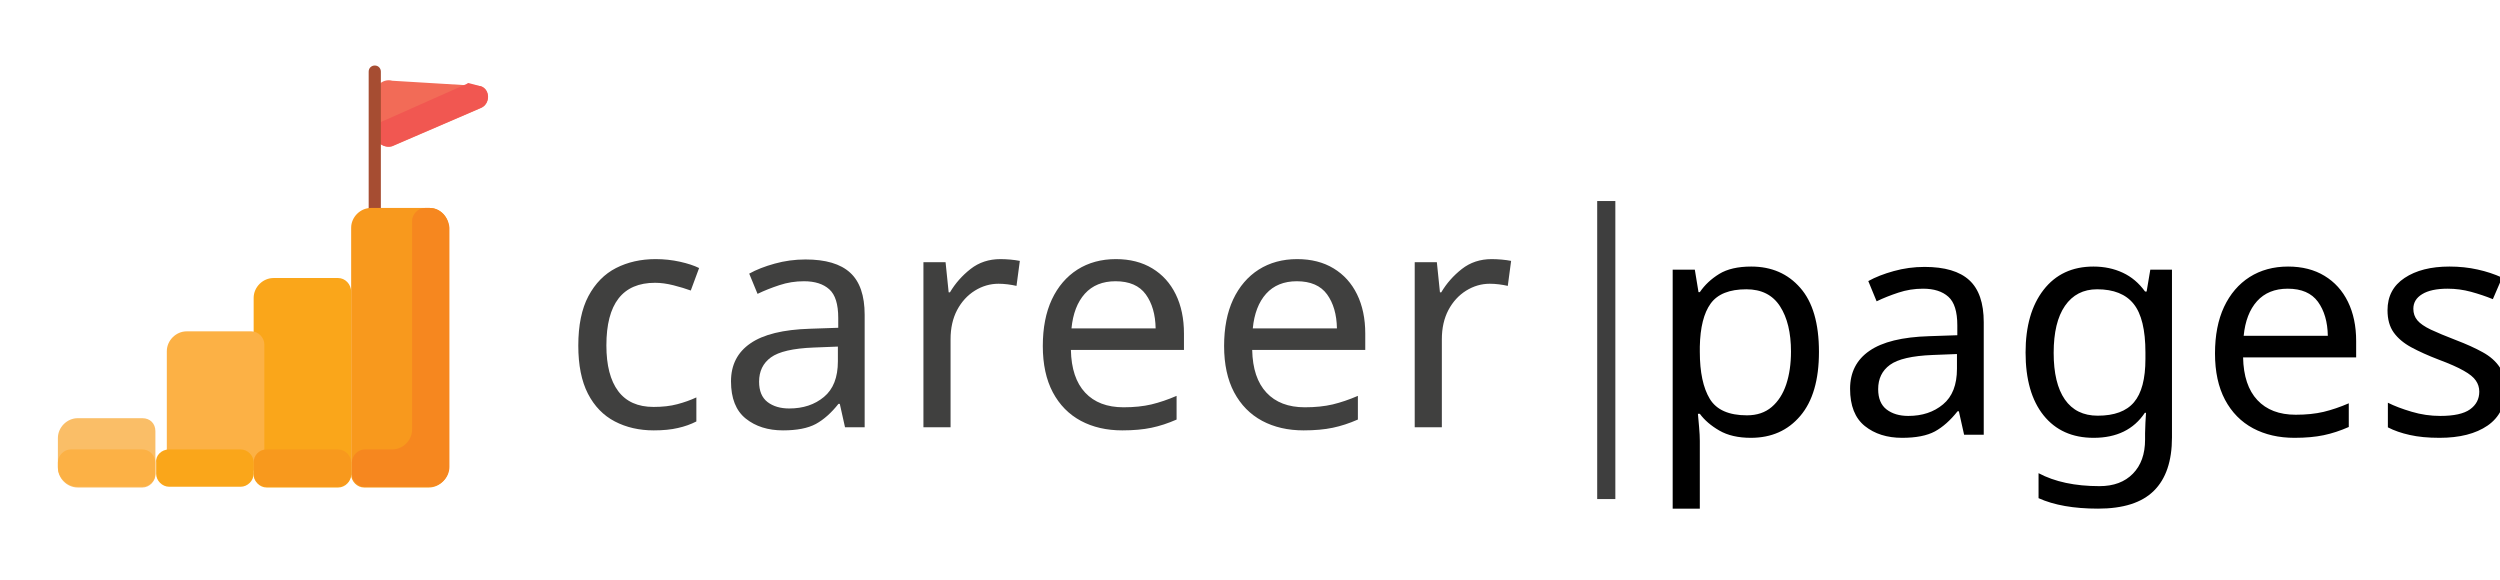
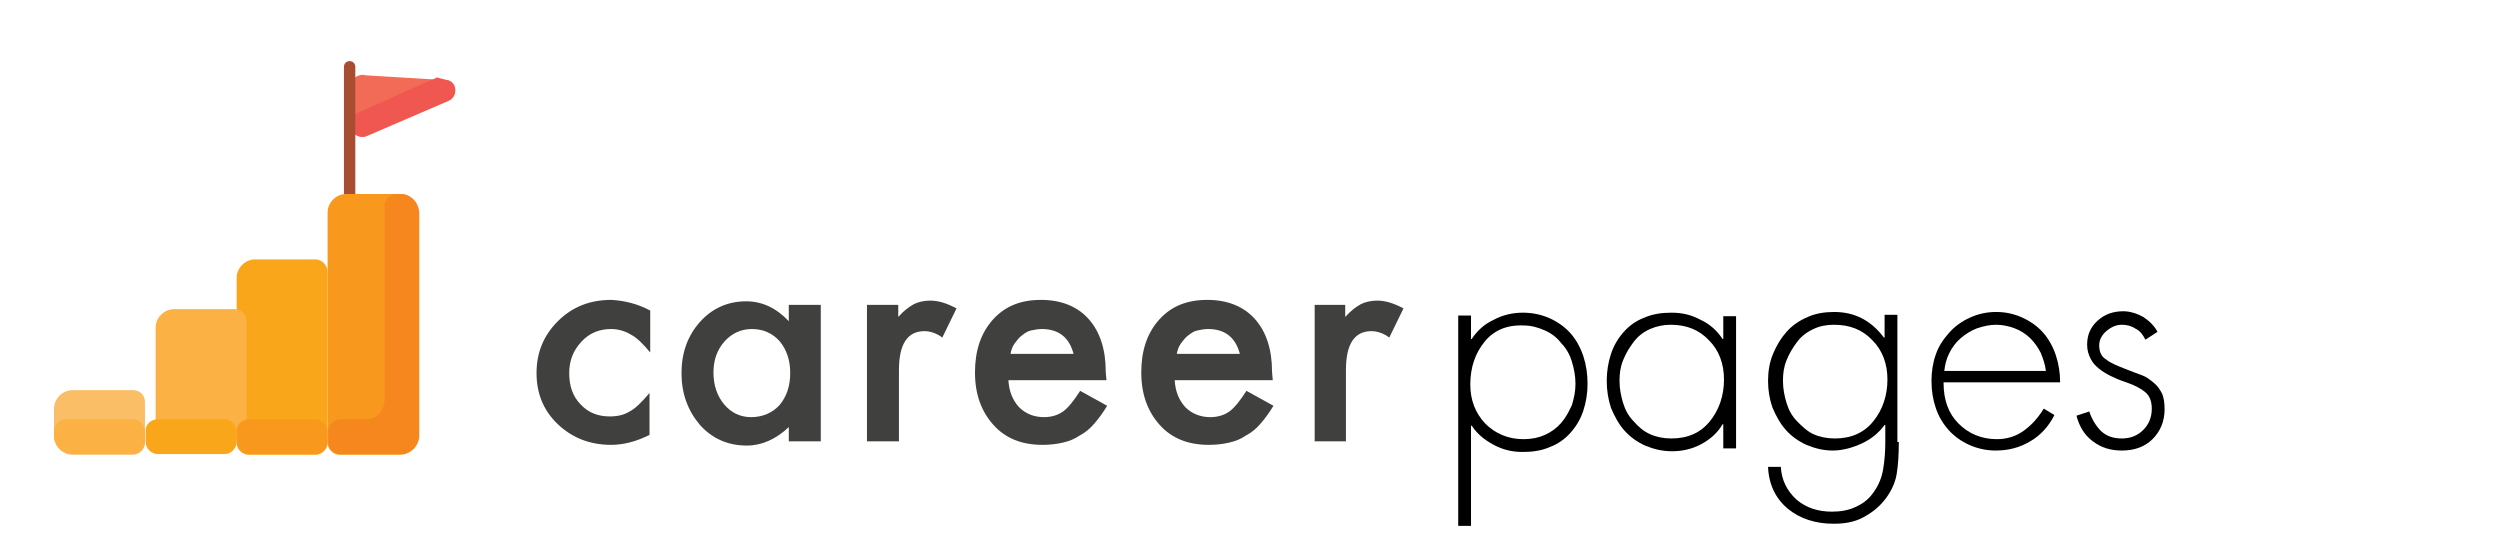
- <svg xmlns="http://www.w3.org/2000/svg" version="1.1" id="Layer_1" x="0px" y="0px" viewBox="0 0 328.2 76.1" style="enable-background:new 0 0 328.2 76.1;" xml:space="preserve">
+ <svg xmlns="http://www.w3.org/2000/svg" version="1.1" id="Layer_1" x="0px" y="0px" viewBox="0 0 351.8 76.1" style="enable-background:new 0 0 351.8 76.1;" xml:space="preserve">
  <style type="text/css">
	.st0{fill:#F26B57;}
	.st1{fill:#F15751;}
	.st2{fill:#A64D32;}
	.st3{fill:#F8991D;}
	.st4{fill:#FAA61A;}
	.st5{fill:#FCB145;}
	.st6{fill:#FABE67;}
	.st7{fill:#F6871F;}
	.st8{fill:#40403F;}
- 	.st9{font-family:'Futura-Medium';}
- 	.st10{font-size:40.433px;}
- 	.st11{letter-spacing:1;}
- 	.st12{fill:#3E3E3E;}
- 	.st13{font-family:'Futura-Light';}
- 	.st14{font-size:39.074px;}
</style>
  <g>
    <path class="st0" d="M63.1,11.3l-11.6-0.7c-1.1-0.3-2.2,0.5-2.2,1.7v5.2c0,1.1,1.1,2,2.2,1.7l11.6-5C64.4,13.7,64.4,11.7,63.1,11.3   z" />
    <path class="st1" d="M63,11.3l-1.5-0.4c-0.1,0-0.2,0.1-0.2,0.1l-10.8,4.8c-0.7,0.2-1.3,0.9-1.3,1.7v0c0,1.1,1.1,2,2.2,1.7l11.6-5   C64.4,13.7,64.4,11.7,63,11.3z" />
    <path class="st2" d="M49.2,29.8c-0.5,0-0.8-0.4-0.8-0.8V9.4c0-0.5,0.4-0.8,0.8-0.8c0.5,0,0.8,0.4,0.8,0.8v19.6   C50.1,29.4,49.7,29.8,49.2,29.8z" />
    <path class="st3" d="M56.4,27.3h-7.7c-1.4,0-2.6,1.2-2.6,2.6v32.4c0,0.9,0.8,1.7,1.7,1.7h8.5c1.4,0,2.6-1.2,2.6-2.6V29.9   C58.9,28.5,57.8,27.3,56.4,27.3z" />
    <path class="st4" d="M44.4,36.5h-8.5c-1.4,0-2.6,1.2-2.6,2.6v23.2c0,0.9,0.8,1.7,1.7,1.7h9.4c0.9,0,1.7-0.8,1.7-1.7v-24   C46.1,37.3,45.3,36.5,44.4,36.5z" />
    <path class="st5" d="M33,43.5h-8.5c-1.4,0-2.6,1.2-2.6,2.6v14c0,0.9,0.8,1.7,1.7,1.7H33c0.9,0,1.7-0.8,1.7-1.7V45.2   C34.7,44.3,33.9,43.5,33,43.5z" />
    <path class="st6" d="M18.7,54.9h-8.5c-1.4,0-2.6,1.2-2.6,2.6v3.9c0,1.4,1.2,2.6,2.6,2.6h8.5c0.9,0,1.7-0.8,1.7-1.7v-5.7   C20.4,55.6,19.7,54.9,18.7,54.9z" />
    <path class="st7" d="M56.4,27.3h-0.6c-0.9,0-1.7,0.8-1.7,1.7v27.4c0,1.4-1.2,2.6-2.6,2.6h-3.6c-0.9,0-1.7,0.8-1.7,1.7v1.5   c0,0.9,0.8,1.7,1.7,1.7h8.5c1.4,0,2.6-1.2,2.6-2.6V29.9C58.9,28.5,57.8,27.3,56.4,27.3z" />
    <path class="st3" d="M35,59h9.4c0.9,0,1.7,0.8,1.7,1.7v1.5c0,0.9-0.8,1.7-1.7,1.7H35c-0.9,0-1.7-0.8-1.7-1.7v-1.5   C33.3,59.8,34,59,35,59z" />
    <path class="st5" d="M7.6,60.7v0.6c0,1.4,1.2,2.6,2.6,2.6h8.5c0.9,0,1.7-0.8,1.7-1.7v-1.5c0-0.9-0.8-1.7-1.7-1.7H9.3   C8.4,59,7.6,59.8,7.6,60.7z" />
    <path class="st4" d="M22.2,59h9.4c0.9,0,1.7,0.8,1.7,1.7v1.5c0,0.9-0.8,1.7-1.7,1.7h-9.4c-0.9,0-1.7-0.8-1.7-1.7v-1.5   C20.4,59.8,21.2,59,22.2,59z" />
  </g>
-   <text transform="matrix(1 0 0 1 73.7003 56.0938)" class="st8 st9 st10 st11">career</text>
-   <text transform="matrix(0.838 0 0 1 201.8497 56.0947)" class="st12 st13 st14">|</text>
-   <text transform="matrix(1 0 0 1 216.152 57.0713)" class="st13 st10">pages</text>
+   <g>
+     <path class="st8" d="M91.5,43.7v5.9c-1-1.2-1.9-2.1-2.7-2.5C88,46.6,87,46.3,86,46.3c-1.7,0-3.1,0.6-4.2,1.8   c-1.1,1.2-1.7,2.6-1.7,4.4c0,1.8,0.5,3.3,1.6,4.4c1.1,1.2,2.5,1.7,4.1,1.7c1.1,0,2-0.2,2.8-0.7c0.8-0.4,1.7-1.3,2.8-2.6v5.9   c-1.8,0.9-3.6,1.4-5.4,1.4c-3,0-5.5-1-7.5-2.9c-2-1.9-3-4.3-3-7.2c0-2.9,1-5.3,3-7.3s4.5-3,7.5-3C88,42.3,89.8,42.8,91.5,43.7z" />
+     <path class="st8" d="M111,42.9h4.5v19.2H111v-2c-1.8,1.7-3.8,2.6-5.9,2.6c-2.7,0-4.9-1-6.6-2.9c-1.7-2-2.6-4.4-2.6-7.3   c0-2.9,0.9-5.3,2.6-7.2c1.7-1.9,3.9-2.9,6.5-2.9c2.2,0,4.2,0.9,6,2.8V42.9z M100.4,52.4c0,1.8,0.5,3.3,1.5,4.5   c1,1.2,2.3,1.8,3.8,1.8c1.6,0,3-0.6,4-1.7c1-1.2,1.5-2.7,1.5-4.5s-0.5-3.3-1.5-4.5c-1-1.1-2.3-1.7-3.9-1.7c-1.5,0-2.8,0.6-3.8,1.7   C100.9,49.2,100.4,50.7,100.4,52.4z" />
+     <path class="st8" d="M122,42.9h4.4v1.7c0.8-0.9,1.5-1.4,2.2-1.8c0.6-0.3,1.4-0.5,2.3-0.5c1.2,0,2.4,0.4,3.7,1.1l-2,4.1   c-0.8-0.6-1.7-0.9-2.5-0.9c-2.4,0-3.6,1.8-3.6,5.5v10H122V42.9z" />
+     <path class="st8" d="M155.7,53.5h-13.8c0.1,1.6,0.6,2.8,1.5,3.8c0.9,0.9,2.1,1.4,3.5,1.4c1.1,0,2-0.3,2.7-0.8   c0.7-0.5,1.5-1.5,2.4-2.9l3.8,2.1c-0.6,1-1.2,1.8-1.8,2.5s-1.3,1.3-2.1,1.7c-0.7,0.5-1.5,0.8-2.4,1c-0.9,0.2-1.8,0.3-2.8,0.3   c-2.9,0-5.2-0.9-6.9-2.8c-1.7-1.9-2.6-4.3-2.6-7.4c0-3,0.8-5.5,2.5-7.4c1.7-1.9,3.9-2.8,6.8-2.8c2.8,0,5.1,0.9,6.7,2.7   c1.6,1.8,2.4,4.3,2.4,7.4L155.7,53.5z M151.1,49.9c-0.6-2.4-2.1-3.6-4.5-3.6c-0.5,0-1,0.1-1.5,0.2s-0.9,0.4-1.3,0.7   c-0.4,0.3-0.7,0.7-1,1.1c-0.3,0.4-0.5,0.9-0.6,1.5H151.1z" />
+     <path class="st8" d="M179.1,53.5h-13.8c0.1,1.6,0.6,2.8,1.5,3.8c0.9,0.9,2.1,1.4,3.5,1.4c1.1,0,2-0.3,2.7-0.8   c0.7-0.5,1.5-1.5,2.4-2.9l3.8,2.1c-0.6,1-1.2,1.8-1.8,2.5s-1.3,1.3-2.1,1.7c-0.7,0.5-1.5,0.8-2.4,1c-0.9,0.2-1.8,0.3-2.8,0.3   c-2.9,0-5.2-0.9-6.9-2.8c-1.7-1.9-2.6-4.3-2.6-7.4c0-3,0.8-5.5,2.5-7.4c1.7-1.9,3.9-2.8,6.8-2.8c2.8,0,5.1,0.9,6.7,2.7   c1.6,1.8,2.4,4.3,2.4,7.4L179.1,53.5z M174.5,49.9c-0.6-2.4-2.1-3.6-4.5-3.6c-0.5,0-1,0.1-1.5,0.2s-0.9,0.4-1.3,0.7   c-0.4,0.3-0.7,0.7-1,1.1c-0.3,0.4-0.5,0.9-0.6,1.5H174.5z" />
+     <path class="st8" d="M184.9,42.9h4.4v1.7c0.8-0.9,1.5-1.4,2.2-1.8c0.6-0.3,1.4-0.5,2.3-0.5c1.2,0,2.4,0.4,3.7,1.1l-2,4.1   c-0.8-0.6-1.7-0.9-2.5-0.9c-2.4,0-3.6,1.8-3.6,5.5v10h-4.4V42.9z" />
+   </g>
+   <g>
+     <path d="M207.1,47.7L207.1,47.7c0.8-1.2,1.8-2.1,3.1-2.7c1.3-0.7,2.7-1,4.1-1c1.4,0,2.7,0.3,3.8,0.8c1.1,0.5,2.1,1.2,2.9,2.1   c0.8,0.9,1.4,2,1.8,3.2c0.4,1.2,0.6,2.5,0.6,3.9c0,1.3-0.2,2.6-0.6,3.8c-0.4,1.2-1,2.2-1.8,3.1c-0.8,0.9-1.8,1.6-2.9,2   c-1.1,0.5-2.4,0.7-3.8,0.7c-1.5,0-2.8-0.3-4.1-1s-2.3-1.5-3.1-2.7h-0.1V74h-1.8V44.4h1.8V47.7z M208.9,48.1c-1.3,1.6-2,3.6-2,6   c0,2.2,0.7,4,2.1,5.5c1.4,1.4,3.2,2.2,5.4,2.2c1.1,0,2.1-0.2,3-0.6c0.9-0.4,1.7-1,2.3-1.7c0.6-0.7,1.1-1.6,1.5-2.5   c0.3-1,0.5-1.9,0.5-3c0-1.1-0.2-2.1-0.5-3.1c-0.3-1-0.8-1.9-1.5-2.6c-0.6-0.8-1.4-1.4-2.3-1.8c-0.9-0.4-1.9-0.7-3-0.7   C212,45.7,210.2,46.5,208.9,48.1z" />
+     <path d="M244.3,63.1h-1.8v-3.4h-0.1c-0.7,1.2-1.7,2.1-3,2.8c-1.3,0.7-2.7,1-4.1,1c-1.4,0-2.6-0.3-3.8-0.8c-1.1-0.5-2.1-1.2-2.9-2.1   s-1.4-2-1.9-3.2c-0.4-1.2-0.6-2.5-0.6-3.8s0.2-2.6,0.6-3.8c0.4-1.2,1-2.2,1.8-3.1c0.8-0.9,1.8-1.6,2.9-2c1.1-0.5,2.4-0.7,3.8-0.7   c1.5,0,2.8,0.3,4.1,1c1.3,0.6,2.3,1.5,3.1,2.7h0.1v-3.2h1.8V63.1z M232.2,46.3c-0.9,0.4-1.7,1-2.3,1.8c-0.6,0.8-1.1,1.6-1.5,2.6   c-0.4,1-0.5,1.9-0.5,2.9c0,1.1,0.2,2.1,0.5,3.1c0.3,1,0.8,1.9,1.5,2.6c0.7,0.8,1.4,1.4,2.3,1.8c0.9,0.4,1.9,0.6,3,0.6   c2.3,0,4.1-0.8,5.4-2.4c1.3-1.6,2-3.6,2-5.9c0-2.2-0.7-4.1-2.1-5.5c-1.4-1.5-3.2-2.2-5.4-2.2C234.1,45.7,233.1,45.9,232.2,46.3z" />
+     <path d="M267.2,62.2c0,1.8-0.1,3.3-0.3,4.5c-0.2,1.2-0.7,2.3-1.5,3.4c-0.9,1.2-1.9,2-3.2,2.7s-2.7,0.9-4.2,0.9   c-2.5,0-4.7-0.7-6.4-2.1c-1.7-1.4-2.7-3.4-2.8-5.9h1.8c0.1,1.9,0.9,3.4,2.2,4.6c1.4,1.2,3.1,1.7,5,1.7c1.2,0,2.4-0.2,3.4-0.7   c1.1-0.5,1.9-1.2,2.5-2.1c0.7-1,1.1-2,1.3-3.2s0.3-2.4,0.3-3.9v-2.3h-0.1c-0.8,1.1-1.9,2-3.2,2.6s-2.7,1-4.1,1   c-1.3,0-2.5-0.3-3.7-0.8c-1.1-0.5-2.1-1.2-2.9-2.1c-0.8-0.9-1.4-2-1.9-3.2c-0.4-1.2-0.6-2.4-0.6-3.7c0-1.3,0.2-2.6,0.7-3.8   c0.5-1.2,1.1-2.2,1.9-3.1c0.8-0.9,1.8-1.6,3-2.1c1.1-0.5,2.4-0.7,3.7-0.7c2.9,0,5.2,1.2,7,3.6h0.1v-3.2h1.8V62.2z M255.2,46.3   c-0.9,0.4-1.7,1-2.3,1.8c-0.6,0.8-1.1,1.6-1.5,2.6c-0.4,1-0.5,1.9-0.5,2.9c0,1.1,0.2,2.1,0.5,3.1c0.3,1,0.8,1.9,1.5,2.6   s1.4,1.4,2.3,1.8c0.9,0.4,1.9,0.6,3,0.6c2.3,0,4.1-0.8,5.4-2.4c1.3-1.6,2-3.6,2-5.9c0-2.2-0.7-4.1-2.1-5.5   c-1.4-1.5-3.2-2.2-5.4-2.2C257,45.7,256,45.9,255.2,46.3z" />
+     <path d="M273.5,53.9c0,2.4,0.7,4.3,2.1,5.7c1.4,1.4,3.2,2.2,5.4,2.2c1.4,0,2.7-0.4,3.8-1.2s2-1.8,2.8-3.1l1.5,0.9   c-0.8,1.6-2,2.9-3.4,3.7c-1.5,0.9-3.1,1.3-4.9,1.3c-1.3,0-2.6-0.3-3.7-0.8c-1.1-0.5-2.1-1.2-2.9-2.1c-0.8-0.9-1.4-1.9-1.8-3.1   c-0.4-1.2-0.6-2.4-0.6-3.8c0-1.3,0.2-2.6,0.6-3.7c0.4-1.2,1.1-2.2,1.9-3.1s1.8-1.6,2.9-2.1c1.1-0.5,2.3-0.8,3.7-0.8   c1.4,0,2.6,0.3,3.7,0.8c1.1,0.5,2.1,1.2,2.9,2.1c0.8,0.9,1.4,2,1.8,3.2s0.6,2.5,0.6,3.8H273.5z M287.9,52.2   c-0.1-0.9-0.4-1.7-0.7-2.5c-0.4-0.8-0.9-1.5-1.5-2.1c-0.6-0.6-1.4-1.1-2.2-1.4c-0.8-0.3-1.7-0.5-2.6-0.5c-0.9,0-1.8,0.2-2.7,0.5   c-0.8,0.3-1.6,0.8-2.3,1.4s-1.2,1.3-1.6,2.1c-0.4,0.8-0.6,1.6-0.7,2.5H287.9z" />
+     <path d="M301.9,47.8c-0.3-0.6-0.7-1.2-1.3-1.5c-0.6-0.4-1.2-0.6-2-0.6c-0.8,0-1.5,0.3-2.2,0.9s-1,1.3-1,2c0,0.9,0.3,1.6,1,2   c0.6,0.5,1.6,0.9,2.9,1.4c0.8,0.3,1.5,0.6,2.1,0.8s1.1,0.6,1.6,1c0.5,0.4,0.9,0.9,1.2,1.5c0.3,0.6,0.4,1.4,0.4,2.3   c0,1.7-0.6,3.1-1.7,4.2s-2.6,1.6-4.3,1.6c-1.6,0-2.9-0.4-4.1-1.3s-1.9-2.1-2.3-3.6l1.8-0.6c0.4,1.2,1,2.1,1.7,2.8   c0.8,0.7,1.7,1,2.9,1c1.2,0,2.2-0.4,3-1.2s1.2-1.8,1.2-3c0-1-0.3-1.8-0.9-2.3c-0.6-0.5-1.5-1-2.7-1.4c-0.9-0.3-1.6-0.6-2.2-0.9   c-0.6-0.3-1.1-0.6-1.6-1c-0.5-0.4-0.9-0.8-1.2-1.4c-0.3-0.6-0.5-1.2-0.5-2c0-1.4,0.5-2.5,1.5-3.4c1-0.9,2.2-1.3,3.6-1.3   c0.9,0,1.9,0.3,2.8,0.8c0.9,0.6,1.6,1.3,2,2.1L301.9,47.8z" />
+   </g>
</svg>
